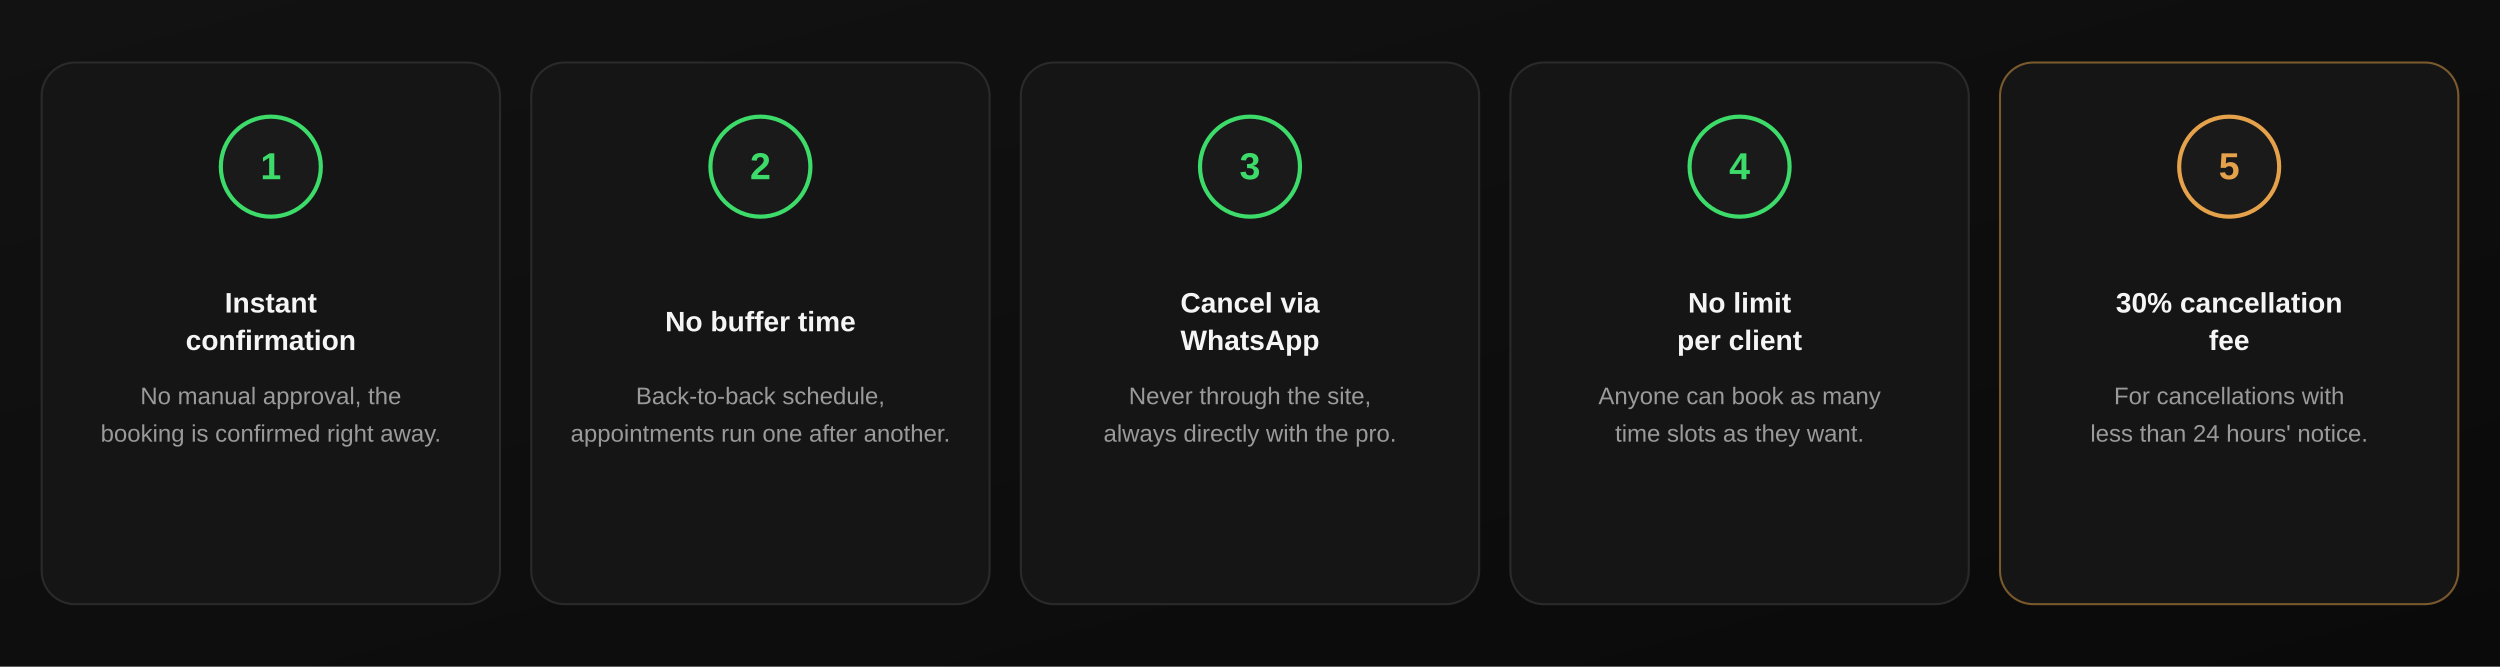
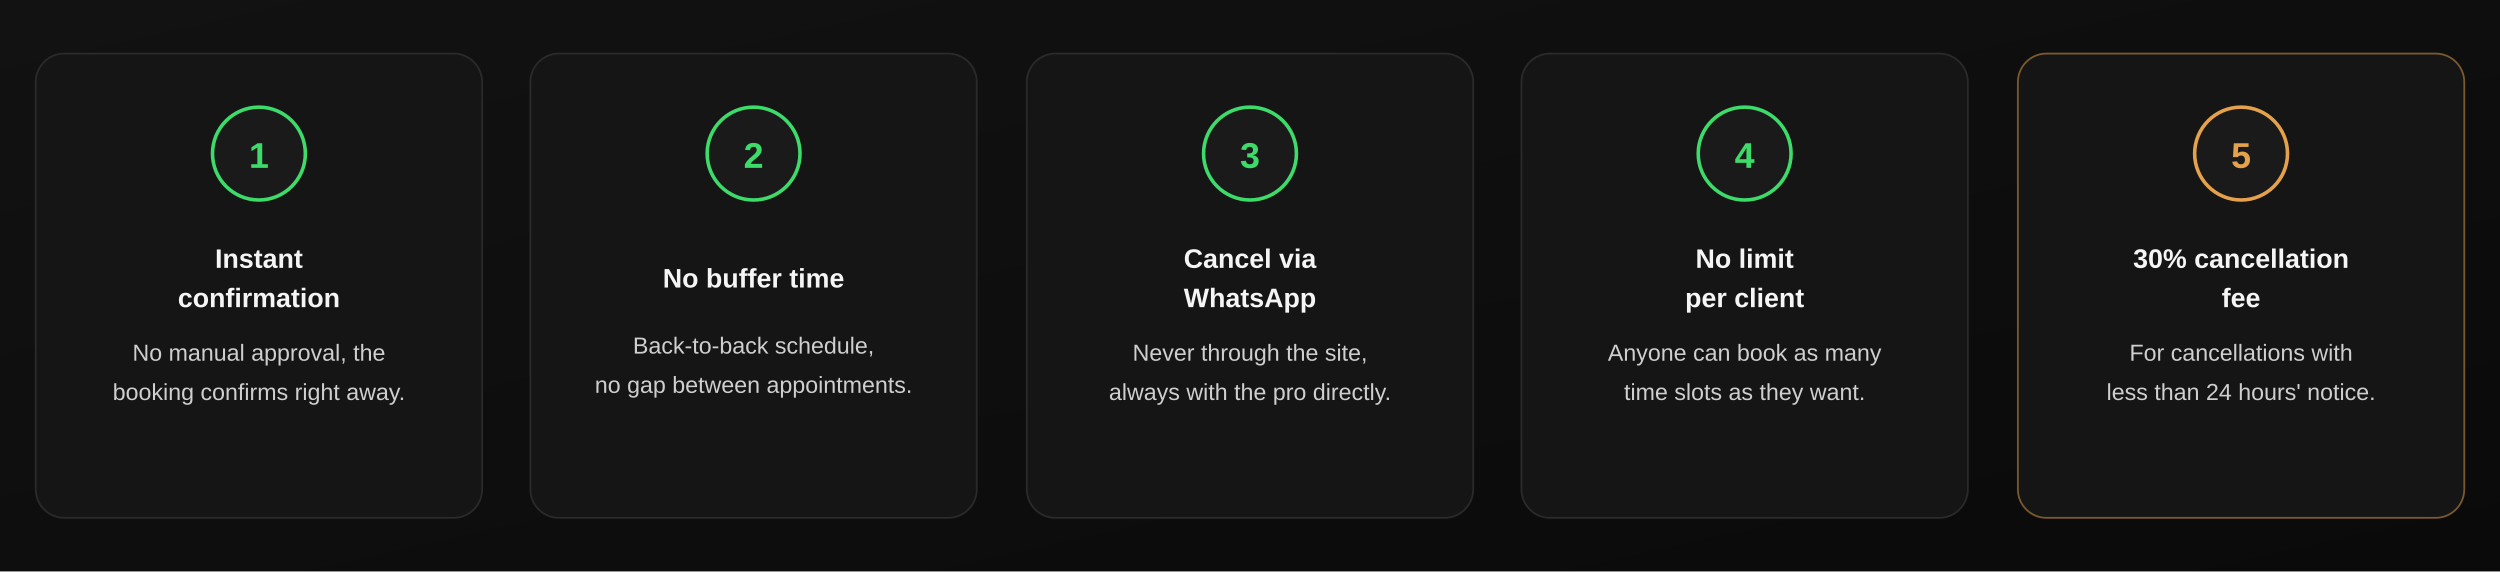
- <svg xmlns="http://www.w3.org/2000/svg" viewBox="0 0 1200 320">
+ <svg xmlns="http://www.w3.org/2000/svg" viewBox="0 0 1400 320">
  <defs>
    <linearGradient id="bgRulesEn" x1="0" y1="0" x2="1" y2="1">
      <stop offset="0%" stop-color="#121212" />
      <stop offset="100%" stop-color="#0a0a0a" />
    </linearGradient>
  </defs>
-   <rect width="1200" height="320" fill="url(#bgRulesEn)" />
+   <rect width="1400" height="320" fill="url(#bgRulesEn)" />
  <g font-family="Arial, sans-serif">
-     <rect x="20" y="30" width="220" height="260" rx="16" fill="#151515" stroke="#2a2a2a" />
-     <circle cx="130" cy="80" r="24" fill="#1a1a1a" stroke="#3ddc6a" stroke-width="2" />
-     <text x="130" y="86" text-anchor="middle" fill="#3ddc6a" font-size="18" font-weight="700">1</text>
-     <text x="130" y="150" text-anchor="middle" fill="#f5f5f5" font-size="13.5" font-weight="700">Instant</text>
-     <text x="130" y="168" text-anchor="middle" fill="#f5f5f5" font-size="13.5" font-weight="700">confirmation</text>
-     <text x="130" y="194" text-anchor="middle" fill="#9a9a9a" font-size="11.5">No manual approval, the</text>
-     <text x="130" y="212" text-anchor="middle" fill="#9a9a9a" font-size="11.5">booking is confirmed right away.</text>
-     <rect x="255" y="30" width="220" height="260" rx="16" fill="#151515" stroke="#2a2a2a" />
-     <circle cx="365" cy="80" r="24" fill="#1a1a1a" stroke="#3ddc6a" stroke-width="2" />
-     <text x="365" y="86" text-anchor="middle" fill="#3ddc6a" font-size="18" font-weight="700">2</text>
-     <text x="365" y="159" text-anchor="middle" fill="#f5f5f5" font-size="13.5" font-weight="700">No buffer time</text>
-     <text x="365" y="194" text-anchor="middle" fill="#9a9a9a" font-size="11.5">Back-to-back schedule,</text>
-     <text x="365" y="212" text-anchor="middle" fill="#9a9a9a" font-size="11.5">appointments run one after another.</text>
-     <rect x="490" y="30" width="220" height="260" rx="16" fill="#151515" stroke="#2a2a2a" />
-     <circle cx="600" cy="80" r="24" fill="#1a1a1a" stroke="#3ddc6a" stroke-width="2" />
-     <text x="600" y="86" text-anchor="middle" fill="#3ddc6a" font-size="18" font-weight="700">3</text>
-     <text x="600" y="150" text-anchor="middle" fill="#f5f5f5" font-size="13.5" font-weight="700">Cancel via</text>
-     <text x="600" y="168" text-anchor="middle" fill="#f5f5f5" font-size="13.5" font-weight="700">WhatsApp</text>
-     <text x="600" y="194" text-anchor="middle" fill="#9a9a9a" font-size="11.5">Never through the site,</text>
-     <text x="600" y="212" text-anchor="middle" fill="#9a9a9a" font-size="11.5">always directly with the pro.</text>
-     <rect x="725" y="30" width="220" height="260" rx="16" fill="#151515" stroke="#2a2a2a" />
-     <circle cx="835" cy="80" r="24" fill="#1a1a1a" stroke="#3ddc6a" stroke-width="2" />
-     <text x="835" y="86" text-anchor="middle" fill="#3ddc6a" font-size="18" font-weight="700">4</text>
-     <text x="835" y="150" text-anchor="middle" fill="#f5f5f5" font-size="13.5" font-weight="700">No limit</text>
-     <text x="835" y="168" text-anchor="middle" fill="#f5f5f5" font-size="13.5" font-weight="700">per client</text>
-     <text x="835" y="194" text-anchor="middle" fill="#9a9a9a" font-size="11.5">Anyone can book as many</text>
-     <text x="835" y="212" text-anchor="middle" fill="#9a9a9a" font-size="11.5">time slots as they want.</text>
-     <rect x="960" y="30" width="220" height="260" rx="16" fill="#151515" stroke="#e5a24b" stroke-opacity="0.5" />
-     <circle cx="1070" cy="80" r="24" fill="#1a1a1a" stroke="#e5a24b" stroke-width="2" />
-     <text x="1070" y="86" text-anchor="middle" fill="#e5a24b" font-size="18" font-weight="700">5</text>
-     <text x="1070" y="150" text-anchor="middle" fill="#f5f5f5" font-size="13.5" font-weight="700">30% cancellation</text>
-     <text x="1070" y="168" text-anchor="middle" fill="#f5f5f5" font-size="13.5" font-weight="700">fee</text>
-     <text x="1070" y="194" text-anchor="middle" fill="#9a9a9a" font-size="11.5">For cancellations with</text>
-     <text x="1070" y="212" text-anchor="middle" fill="#9a9a9a" font-size="11.5">less than 24 hours' notice.</text>
+     <rect x="20" y="30" width="250" height="260" rx="16" fill="#151515" stroke="#2a2a2a" />
+     <circle cx="145" cy="86" r="26" fill="#1a1a1a" stroke="#3ddc6a" stroke-width="2" />
+     <text x="145" y="94" text-anchor="middle" fill="#3ddc6a" font-size="20" font-weight="700">1</text>
+     <text x="145" y="150" text-anchor="middle" fill="#f5f5f5" font-size="15" font-weight="700">Instant</text>
+     <text x="145" y="172" text-anchor="middle" fill="#f5f5f5" font-size="15" font-weight="700">confirmation</text>
+     <text x="145" y="202" text-anchor="middle" fill="#cfcfcf" font-size="13">No manual approval, the</text>
+     <text x="145" y="224" text-anchor="middle" fill="#cfcfcf" font-size="13">booking confirms right away.</text>
+     <rect x="297" y="30" width="250" height="260" rx="16" fill="#151515" stroke="#2a2a2a" />
+     <circle cx="422" cy="86" r="26" fill="#1a1a1a" stroke="#3ddc6a" stroke-width="2" />
+     <text x="422" y="94" text-anchor="middle" fill="#3ddc6a" font-size="20" font-weight="700">2</text>
+     <text x="422" y="161" text-anchor="middle" fill="#f5f5f5" font-size="15" font-weight="700">No buffer time</text>
+     <text x="422" y="198" text-anchor="middle" fill="#cfcfcf" font-size="13">Back-to-back schedule,</text>
+     <text x="422" y="220" text-anchor="middle" fill="#cfcfcf" font-size="13">no gap between appointments.</text>
+     <rect x="575" y="30" width="250" height="260" rx="16" fill="#151515" stroke="#2a2a2a" />
+     <circle cx="700" cy="86" r="26" fill="#1a1a1a" stroke="#3ddc6a" stroke-width="2" />
+     <text x="700" y="94" text-anchor="middle" fill="#3ddc6a" font-size="20" font-weight="700">3</text>
+     <text x="700" y="150" text-anchor="middle" fill="#f5f5f5" font-size="15" font-weight="700">Cancel via</text>
+     <text x="700" y="172" text-anchor="middle" fill="#f5f5f5" font-size="15" font-weight="700">WhatsApp</text>
+     <text x="700" y="202" text-anchor="middle" fill="#cfcfcf" font-size="13">Never through the site,</text>
+     <text x="700" y="224" text-anchor="middle" fill="#cfcfcf" font-size="13">always with the pro directly.</text>
+     <rect x="852" y="30" width="250" height="260" rx="16" fill="#151515" stroke="#2a2a2a" />
+     <circle cx="977" cy="86" r="26" fill="#1a1a1a" stroke="#3ddc6a" stroke-width="2" />
+     <text x="977" y="94" text-anchor="middle" fill="#3ddc6a" font-size="20" font-weight="700">4</text>
+     <text x="977" y="150" text-anchor="middle" fill="#f5f5f5" font-size="15" font-weight="700">No limit</text>
+     <text x="977" y="172" text-anchor="middle" fill="#f5f5f5" font-size="15" font-weight="700">per client</text>
+     <text x="977" y="202" text-anchor="middle" fill="#cfcfcf" font-size="13">Anyone can book as many</text>
+     <text x="977" y="224" text-anchor="middle" fill="#cfcfcf" font-size="13">time slots as they want.</text>
+     <rect x="1130" y="30" width="250" height="260" rx="16" fill="#151515" stroke="#e5a24b" stroke-opacity="0.5" />
+     <circle cx="1255" cy="86" r="26" fill="#1a1a1a" stroke="#e5a24b" stroke-width="2" />
+     <text x="1255" y="94" text-anchor="middle" fill="#e5a24b" font-size="20" font-weight="700">5</text>
+     <text x="1255" y="150" text-anchor="middle" fill="#f5f5f5" font-size="15" font-weight="700">30% cancellation</text>
+     <text x="1255" y="172" text-anchor="middle" fill="#f5f5f5" font-size="15" font-weight="700">fee</text>
+     <text x="1255" y="202" text-anchor="middle" fill="#cfcfcf" font-size="13">For cancellations with</text>
+     <text x="1255" y="224" text-anchor="middle" fill="#cfcfcf" font-size="13">less than 24 hours' notice.</text>
  </g>
</svg>
